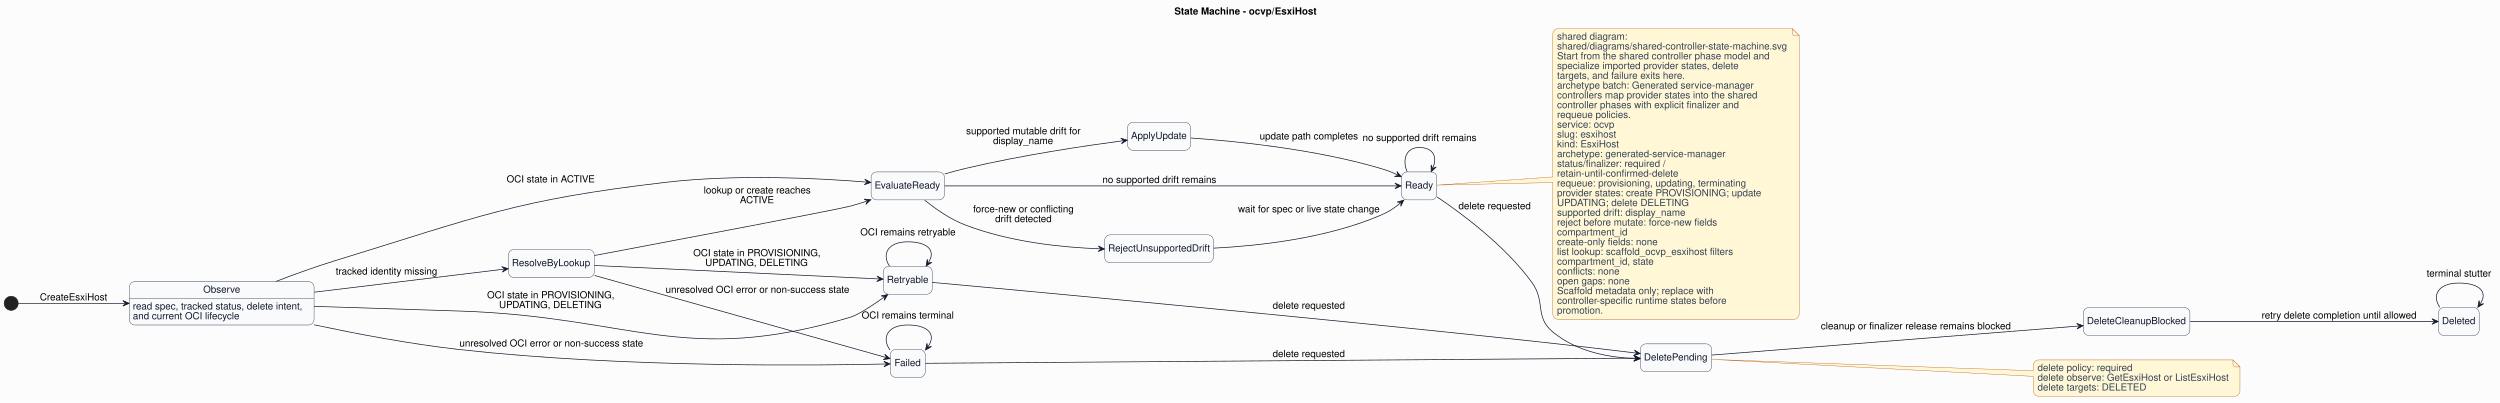
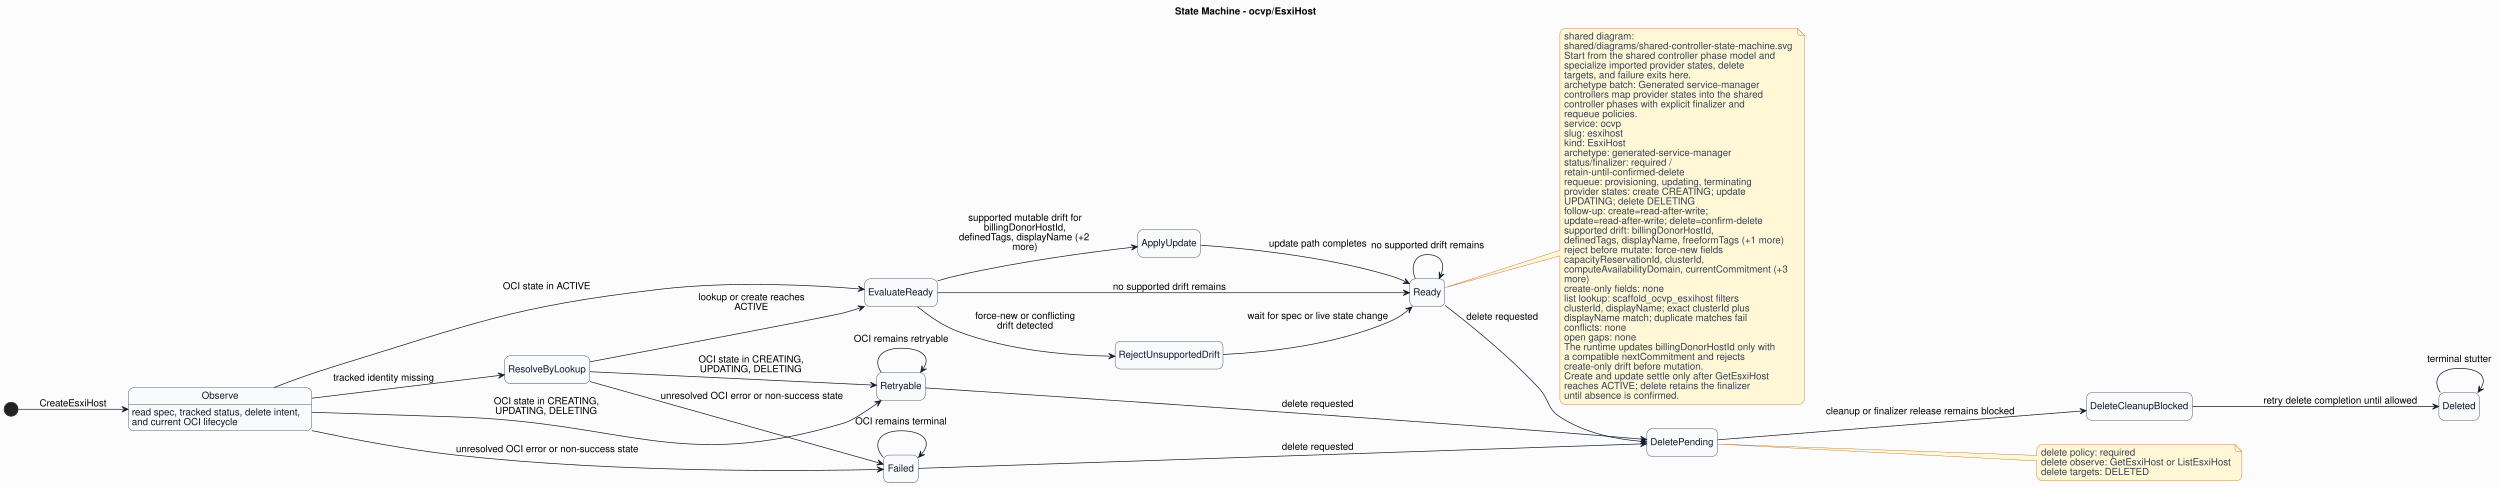
- <svg xmlns="http://www.w3.org/2000/svg" contentStyleType="text/css" data-diagram-type="STATE" height="576px" preserveAspectRatio="none" style="width:3577px;height:576px;background:#FCFCFD;" version="1.1" viewBox="0 0 3577 576" width="3577px" zoomAndPan="magnify">
+ <svg xmlns="http://www.w3.org/2000/svg" contentStyleType="text/css" data-diagram-type="STATE" height="702px" preserveAspectRatio="none" style="width:3604px;height:702px;background:#FCFCFD;" version="1.1" viewBox="0 0 3604 702" width="3604px" zoomAndPan="magnify">
  <defs />
  <g>
-     <rect fill="#FCFCFD" height="576" style="stroke:none;stroke-width:1;" width="3577" x="0" y="0" />
+     <rect fill="#FCFCFD" height="702" style="stroke:none;stroke-width:1;" width="3604" x="0" y="0" />
    <g class="title" data-source-line="10">
-       <text fill="#000000" font-family="Helvetica" font-size="14" font-weight="bold" lengthAdjust="spacing" textLength="203.055" x="1680.296" y="20.78">State Machine - ocvp/EsxiHost</text>
+       <text fill="#000000" font-family="Helvetica" font-size="14" font-weight="bold" lengthAdjust="spacing" textLength="203.055" x="1693.796" y="20.78">State Machine - ocvp/EsxiHost</text>
    </g>
    <g class="entity" data-qualified-name="observe" id="ent0002">
-       <rect fill="#F8FAFC" height="62" rx="8" ry="8" style="stroke:#0F172A;stroke-width:0.5;" width="264.364" x="185" y="403" />
-       <line style="stroke:#0F172A;stroke-width:0.5;" x1="185" x2="449.364" y1="427" y2="427" />
-       <text fill="#0F172A" font-family="Helvetica" font-size="14" lengthAdjust="spacing" textLength="52.91" x="290.727" y="418.78">Observe</text>
-       <text fill="#0F172A" font-family="Helvetica" font-size="14" lengthAdjust="spacing" textLength="244.364" x="190" y="442.78">read spec, tracked status, delete intent,</text>
-       <text fill="#0F172A" font-family="Helvetica" font-size="14" lengthAdjust="spacing" textLength="153.282" x="190" y="456.78">and current OCI lifecycle</text>
-     </g>
-     <rect fill="#F8FAFC" height="40" rx="8" ry="8" style="stroke:#0F172A;stroke-width:0.5;" width="104.951" x="1246.36" y="246" />
-     <text fill="#0F172A" font-family="Helvetica" font-size="14" lengthAdjust="spacing" textLength="94.951" x="1251.36" y="269.78">EvaluateReady</text>
-     <rect fill="#F8FAFC" height="40" rx="8" ry="8" style="stroke:#0F172A;stroke-width:0.5;" width="50.469" x="2005.32" y="246" />
-     <text fill="#0F172A" font-family="Helvetica" font-size="14" lengthAdjust="spacing" textLength="40.469" x="2010.32" y="269.78">Ready</text>
-     <rect fill="#F8FAFC" height="40" rx="8" ry="8" style="stroke:#0F172A;stroke-width:0.5;" width="69.917" x="1263.88" y="381" />
-     <text fill="#0F172A" font-family="Helvetica" font-size="14" lengthAdjust="spacing" textLength="59.917" x="1268.88" y="404.78">Retryable</text>
-     <rect fill="#F8FAFC" height="40" rx="8" ry="8" style="stroke:#0F172A;stroke-width:0.5;" width="50" x="1273.84" y="500" />
-     <text fill="#0F172A" font-family="Helvetica" font-size="14" lengthAdjust="spacing" textLength="38.131" x="1279.775" y="523.78">Failed</text>
-     <rect fill="#F8FAFC" height="40" rx="8" ry="8" style="stroke:#0F172A;stroke-width:0.5;" width="122.848" x="727.44" y="357" />
-     <text fill="#0F172A" font-family="Helvetica" font-size="14" lengthAdjust="spacing" textLength="112.848" x="732.44" y="380.78">ResolveByLookup</text>
-     <rect fill="#F8FAFC" height="40" rx="8" ry="8" style="stroke:#0F172A;stroke-width:0.5;" width="155.51" x="1580.56" y="336" />
-     <text fill="#0F172A" font-family="Helvetica" font-size="14" lengthAdjust="spacing" textLength="145.51" x="1585.56" y="359.78">RejectUnsupportedDrift</text>
-     <rect fill="#F8FAFC" height="40" rx="8" ry="8" style="stroke:#0F172A;stroke-width:0.5;" width="90.165" x="1613.23" y="175" />
-     <text fill="#0F172A" font-family="Helvetica" font-size="14" lengthAdjust="spacing" textLength="80.165" x="1618.23" y="198.78">ApplyUpdate</text>
-     <rect fill="#F8FAFC" height="40" rx="8" ry="8" style="stroke:#0F172A;stroke-width:0.5;" width="101.848" x="2347.1" y="492" />
-     <text fill="#0F172A" font-family="Helvetica" font-size="14" lengthAdjust="spacing" textLength="91.848" x="2352.1" y="515.78">DeletePending</text>
-     <rect fill="#F8FAFC" height="40" rx="8" ry="8" style="stroke:#0F172A;stroke-width:0.5;" width="58.255" x="3488.93" y="440" />
-     <text fill="#0F172A" font-family="Helvetica" font-size="14" lengthAdjust="spacing" textLength="48.255" x="3493.93" y="463.78">Deleted</text>
-     <rect fill="#F8FAFC" height="40" rx="8" ry="8" style="stroke:#0F172A;stroke-width:0.5;" width="152.427" x="2980.89" y="440" />
-     <text fill="#0F172A" font-family="Helvetica" font-size="14" lengthAdjust="spacing" textLength="142.427" x="2985.89" y="463.78">DeleteCleanupBlocked</text>
+       <rect fill="#F8FAFC" height="62" rx="8" ry="8" style="stroke:#0F172A;stroke-width:0.5;" width="264.364" x="185" y="559" />
+       <line style="stroke:#0F172A;stroke-width:0.5;" x1="185" x2="449.364" y1="583" y2="583" />
+       <text fill="#0F172A" font-family="Helvetica" font-size="14" lengthAdjust="spacing" textLength="52.91" x="290.727" y="574.78">Observe</text>
+       <text fill="#0F172A" font-family="Helvetica" font-size="14" lengthAdjust="spacing" textLength="244.364" x="190" y="598.78">read spec, tracked status, delete intent,</text>
+       <text fill="#0F172A" font-family="Helvetica" font-size="14" lengthAdjust="spacing" textLength="153.282" x="190" y="612.78">and current OCI lifecycle</text>
+     </g>
+     <rect fill="#F8FAFC" height="40" rx="8" ry="8" style="stroke:#0F172A;stroke-width:0.5;" width="104.951" x="1246.36" y="402" />
+     <text fill="#0F172A" font-family="Helvetica" font-size="14" lengthAdjust="spacing" textLength="94.951" x="1251.36" y="425.78">EvaluateReady</text>
+     <rect fill="#F8FAFC" height="40" rx="8" ry="8" style="stroke:#0F172A;stroke-width:0.5;" width="50.469" x="2032.32" y="402" />
+     <text fill="#0F172A" font-family="Helvetica" font-size="14" lengthAdjust="spacing" textLength="40.469" x="2037.32" y="425.78">Ready</text>
+     <rect fill="#F8FAFC" height="40" rx="8" ry="8" style="stroke:#0F172A;stroke-width:0.5;" width="69.917" x="1263.88" y="537" />
+     <text fill="#0F172A" font-family="Helvetica" font-size="14" lengthAdjust="spacing" textLength="59.917" x="1268.88" y="560.78">Retryable</text>
+     <rect fill="#F8FAFC" height="40" rx="8" ry="8" style="stroke:#0F172A;stroke-width:0.5;" width="50" x="1273.84" y="656" />
+     <text fill="#0F172A" font-family="Helvetica" font-size="14" lengthAdjust="spacing" textLength="38.131" x="1279.775" y="679.78">Failed</text>
+     <rect fill="#F8FAFC" height="40" rx="8" ry="8" style="stroke:#0F172A;stroke-width:0.5;" width="122.848" x="727.44" y="513" />
+     <text fill="#0F172A" font-family="Helvetica" font-size="14" lengthAdjust="spacing" textLength="112.848" x="732.44" y="536.78">ResolveByLookup</text>
+     <rect fill="#F8FAFC" height="40" rx="8" ry="8" style="stroke:#0F172A;stroke-width:0.5;" width="155.51" x="1607.56" y="492" />
+     <text fill="#0F172A" font-family="Helvetica" font-size="14" lengthAdjust="spacing" textLength="145.51" x="1612.56" y="515.78">RejectUnsupportedDrift</text>
+     <rect fill="#F8FAFC" height="40" rx="8" ry="8" style="stroke:#0F172A;stroke-width:0.5;" width="90.165" x="1640.23" y="331" />
+     <text fill="#0F172A" font-family="Helvetica" font-size="14" lengthAdjust="spacing" textLength="80.165" x="1645.23" y="354.78">ApplyUpdate</text>
+     <rect fill="#F8FAFC" height="40" rx="8" ry="8" style="stroke:#0F172A;stroke-width:0.5;" width="101.848" x="2374.1" y="618" />
+     <text fill="#0F172A" font-family="Helvetica" font-size="14" lengthAdjust="spacing" textLength="91.848" x="2379.1" y="641.78">DeletePending</text>
+     <rect fill="#F8FAFC" height="40" rx="8" ry="8" style="stroke:#0F172A;stroke-width:0.5;" width="58.255" x="3515.93" y="566" />
+     <text fill="#0F172A" font-family="Helvetica" font-size="14" lengthAdjust="spacing" textLength="48.255" x="3520.93" y="589.78">Deleted</text>
+     <rect fill="#F8FAFC" height="40" rx="8" ry="8" style="stroke:#0F172A;stroke-width:0.5;" width="152.427" x="3007.89" y="566" />
+     <text fill="#0F172A" font-family="Helvetica" font-size="14" lengthAdjust="spacing" textLength="142.427" x="3012.89" y="589.78">DeleteCleanupBlocked</text>
    <g class="start_entity" data-qualified-name=".start." data-source-line="32" id="ent0002">
-       <ellipse cx="16" cy="434" fill="#222222" rx="10" ry="10" style="stroke:#222222;stroke-width:1;" />
+       <ellipse cx="16" cy="590" fill="#222222" rx="10" ry="10" style="stroke:#222222;stroke-width:1;" />
    </g>
    <g class="entity" data-qualified-name="GMN2" data-source-line="55" id="ent0003">
-       <path d="M2221.78,49 L2221.78,253.16 L2056.1,264.86 L2221.78,261.16 L2221.78,449 A8,8 0 0 0 2229.78,457 L2566.261,457 A8,8 0 0 0 2574.261,449 L2574.261,51 L2564.261,41 L2229.78,41 A8,8 0 0 0 2221.78,49" fill="#FFF7D6" style="stroke:#B45309;stroke-width:0.5;" />
-       <path d="M2564.261,41 L2564.261,47 A4,4 0 0 0 2568.261,51 L2574.261,51 L2564.261,41" fill="#FFF7D6" style="stroke:#B45309;stroke-width:0.5;" />
-       <text fill="#334155" font-family="Helvetica" font-size="14" lengthAdjust="spacing" textLength="101.165" x="2227.78" y="56.78">shared diagram:</text>
-       <text fill="#334155" font-family="Helvetica" font-size="14" lengthAdjust="spacing" textLength="331.481" x="2227.78" y="70.78">shared/diagrams/shared-controller-state-machine.svg</text>
-       <text fill="#334155" font-family="Helvetica" font-size="14" lengthAdjust="spacing" textLength="304.274" x="2227.78" y="84.78">Start from the shared controller phase model and</text>
-       <text fill="#334155" font-family="Helvetica" font-size="14" lengthAdjust="spacing" textLength="261.468" x="2227.78" y="98.78">specialize imported provider states, delete</text>
-       <text fill="#334155" font-family="Helvetica" font-size="14" lengthAdjust="spacing" textLength="184.434" x="2227.78" y="112.78">targets, and failure exits here.</text>
-       <text fill="#334155" font-family="Helvetica" font-size="14" lengthAdjust="spacing" textLength="281.709" x="2227.78" y="126.78">archetype batch: Generated service-manager</text>
-       <text fill="#334155" font-family="Helvetica" font-size="14" lengthAdjust="spacing" textLength="287.923" x="2227.78" y="140.78">controllers map provider states into the shared</text>
-       <text fill="#334155" font-family="Helvetica" font-size="14" lengthAdjust="spacing" textLength="261.461" x="2227.78" y="154.78">controller phases with explicit finalizer and</text>
-       <text fill="#334155" font-family="Helvetica" font-size="14" lengthAdjust="spacing" textLength="105.848" x="2227.78" y="168.78">requeue policies.</text>
-       <text fill="#334155" font-family="Helvetica" font-size="14" lengthAdjust="spacing" textLength="81.696" x="2227.78" y="182.78">service: ocvp</text>
-       <text fill="#334155" font-family="Helvetica" font-size="14" lengthAdjust="spacing" textLength="84.82" x="2227.78" y="196.78">slug: esxihost</text>
-       <text fill="#334155" font-family="Helvetica" font-size="14" lengthAdjust="spacing" textLength="88.696" x="2227.78" y="210.78">kind: EsxiHost</text>
-       <text fill="#334155" font-family="Helvetica" font-size="14" lengthAdjust="spacing" textLength="241.24" x="2227.78" y="224.78">archetype: generated-service-manager</text>
-       <text fill="#334155" font-family="Helvetica" font-size="14" lengthAdjust="spacing" textLength="156.406" x="2227.78" y="238.78">status/finalizer: required /</text>
-       <text fill="#334155" font-family="Helvetica" font-size="14" lengthAdjust="spacing" textLength="174.303" x="2227.78" y="252.78">retain-until-confirmed-delete</text>
-       <text fill="#334155" font-family="Helvetica" font-size="14" lengthAdjust="spacing" textLength="272.398" x="2227.78" y="266.78">requeue: provisioning, updating, terminating</text>
-       <text fill="#334155" font-family="Helvetica" font-size="14" lengthAdjust="spacing" textLength="295.682" x="2227.78" y="280.78">provider states: create PROVISIONING; update</text>
-       <text fill="#334155" font-family="Helvetica" font-size="14" lengthAdjust="spacing" textLength="192.165" x="2227.78" y="294.78">UPDATING; delete DELETING</text>
-       <text fill="#334155" font-family="Helvetica" font-size="14" lengthAdjust="spacing" textLength="183.661" x="2227.78" y="308.78">supported drift: display_name</text>
-       <text fill="#334155" font-family="Helvetica" font-size="14" lengthAdjust="spacing" textLength="230.33" x="2227.78" y="322.78">reject before mutate: force-new fields</text>
-       <text fill="#334155" font-family="Helvetica" font-size="14" lengthAdjust="spacing" textLength="100.379" x="2227.78" y="336.78">compartment_id</text>
-       <text fill="#334155" font-family="Helvetica" font-size="14" lengthAdjust="spacing" textLength="144.751" x="2227.78" y="350.78">create-only fields: none</text>
-       <text fill="#334155" font-family="Helvetica" font-size="14" lengthAdjust="spacing" textLength="252.123" x="2227.78" y="364.78">list lookup: scaffold_ocvp_esxihost filters</text>
-       <text fill="#334155" font-family="Helvetica" font-size="14" lengthAdjust="spacing" textLength="138.51" x="2227.78" y="378.78">compartment_id, state</text>
-       <text fill="#334155" font-family="Helvetica" font-size="14" lengthAdjust="spacing" textLength="89.496" x="2227.78" y="392.78">conflicts: none</text>
-       <text fill="#334155" font-family="Helvetica" font-size="14" lengthAdjust="spacing" textLength="104.316" x="2227.78" y="406.78">open gaps: none</text>
-       <text fill="#334155" font-family="Helvetica" font-size="14" lengthAdjust="spacing" textLength="224.902" x="2227.78" y="420.78">Scaffold metadata only; replace with</text>
-       <text fill="#334155" font-family="Helvetica" font-size="14" lengthAdjust="spacing" textLength="244.323" x="2227.78" y="434.78">controller-specific runtime states before</text>
-       <text fill="#334155" font-family="Helvetica" font-size="14" lengthAdjust="spacing" textLength="66.144" x="2227.78" y="448.78">promotion.</text>
-     </g>
-     <g class="entity" data-qualified-name="GMN5" data-source-line="86" id="ent0006">
-       <path d="M2909.27,523 L2909.27,530.51 L2449.22,514.22 L2909.27,538.51 L2909.27,559 A8,8 0 0 0 2917.27,567 L3196.938,567 A8,8 0 0 0 3204.938,559 L3204.938,525 L3194.938,515 L2917.27,515 A8,8 0 0 0 2909.27,523" fill="#FFF7D6" style="stroke:#B45309;stroke-width:0.5;" />
-       <path d="M3194.938,515 L3194.938,521 A4,4 0 0 0 3198.938,525 L3204.938,525 L3194.938,515" fill="#FFF7D6" style="stroke:#B45309;stroke-width:0.5;" />
-       <text fill="#334155" font-family="Helvetica" font-size="14" lengthAdjust="spacing" textLength="136.972" x="2915.27" y="530.78">delete policy: required</text>
-       <text fill="#334155" font-family="Helvetica" font-size="14" lengthAdjust="spacing" textLength="274.668" x="2915.27" y="544.78">delete observe: GetEsxiHost or ListEsxiHost</text>
-       <text fill="#334155" font-family="Helvetica" font-size="14" lengthAdjust="spacing" textLength="157.185" x="2915.27" y="558.78">delete targets: DELETED</text>
+       <path d="M2248.78,49 L2248.78,360.8 L2083.1,414.61 L2248.78,368.8 L2248.78,575 A8,8 0 0 0 2256.78,583 L2593.261,583 A8,8 0 0 0 2601.261,575 L2601.261,51 L2591.261,41 L2256.78,41 A8,8 0 0 0 2248.78,49" fill="#FFF7D6" style="stroke:#B45309;stroke-width:0.5;" />
+       <path d="M2591.261,41 L2591.261,47 A4,4 0 0 0 2595.261,51 L2601.261,51 L2591.261,41" fill="#FFF7D6" style="stroke:#B45309;stroke-width:0.5;" />
+       <text fill="#334155" font-family="Helvetica" font-size="14" lengthAdjust="spacing" textLength="101.165" x="2254.78" y="56.78">shared diagram:</text>
+       <text fill="#334155" font-family="Helvetica" font-size="14" lengthAdjust="spacing" textLength="331.481" x="2254.78" y="70.78">shared/diagrams/shared-controller-state-machine.svg</text>
+       <text fill="#334155" font-family="Helvetica" font-size="14" lengthAdjust="spacing" textLength="304.274" x="2254.78" y="84.78">Start from the shared controller phase model and</text>
+       <text fill="#334155" font-family="Helvetica" font-size="14" lengthAdjust="spacing" textLength="261.468" x="2254.78" y="98.78">specialize imported provider states, delete</text>
+       <text fill="#334155" font-family="Helvetica" font-size="14" lengthAdjust="spacing" textLength="184.434" x="2254.78" y="112.78">targets, and failure exits here.</text>
+       <text fill="#334155" font-family="Helvetica" font-size="14" lengthAdjust="spacing" textLength="281.709" x="2254.78" y="126.78">archetype batch: Generated service-manager</text>
+       <text fill="#334155" font-family="Helvetica" font-size="14" lengthAdjust="spacing" textLength="287.923" x="2254.78" y="140.78">controllers map provider states into the shared</text>
+       <text fill="#334155" font-family="Helvetica" font-size="14" lengthAdjust="spacing" textLength="261.461" x="2254.78" y="154.78">controller phases with explicit finalizer and</text>
+       <text fill="#334155" font-family="Helvetica" font-size="14" lengthAdjust="spacing" textLength="105.848" x="2254.78" y="168.78">requeue policies.</text>
+       <text fill="#334155" font-family="Helvetica" font-size="14" lengthAdjust="spacing" textLength="81.696" x="2254.78" y="182.78">service: ocvp</text>
+       <text fill="#334155" font-family="Helvetica" font-size="14" lengthAdjust="spacing" textLength="84.82" x="2254.78" y="196.78">slug: esxihost</text>
+       <text fill="#334155" font-family="Helvetica" font-size="14" lengthAdjust="spacing" textLength="88.696" x="2254.78" y="210.78">kind: EsxiHost</text>
+       <text fill="#334155" font-family="Helvetica" font-size="14" lengthAdjust="spacing" textLength="241.24" x="2254.78" y="224.78">archetype: generated-service-manager</text>
+       <text fill="#334155" font-family="Helvetica" font-size="14" lengthAdjust="spacing" textLength="156.406" x="2254.78" y="238.78">status/finalizer: required /</text>
+       <text fill="#334155" font-family="Helvetica" font-size="14" lengthAdjust="spacing" textLength="174.303" x="2254.78" y="252.78">retain-until-confirmed-delete</text>
+       <text fill="#334155" font-family="Helvetica" font-size="14" lengthAdjust="spacing" textLength="272.398" x="2254.78" y="266.78">requeue: provisioning, updating, terminating</text>
+       <text fill="#334155" font-family="Helvetica" font-size="14" lengthAdjust="spacing" textLength="265.337" x="2254.78" y="280.78">provider states: create CREATING; update</text>
+       <text fill="#334155" font-family="Helvetica" font-size="14" lengthAdjust="spacing" textLength="192.165" x="2254.78" y="294.78">UPDATING; delete DELETING</text>
+       <text fill="#334155" font-family="Helvetica" font-size="14" lengthAdjust="spacing" textLength="209.699" x="2254.78" y="308.78">follow-up: create=read-after-write;</text>
+       <text fill="#334155" font-family="Helvetica" font-size="14" lengthAdjust="spacing" textLength="288.716" x="2254.78" y="322.78">update=read-after-write; delete=confirm-delete</text>
+       <text fill="#334155" font-family="Helvetica" font-size="14" lengthAdjust="spacing" textLength="215.558" x="2254.78" y="336.78">supported drift: billingDonorHostId,</text>
+       <text fill="#334155" font-family="Helvetica" font-size="14" lengthAdjust="spacing" textLength="321.747" x="2254.78" y="350.78">definedTags, displayName, freeformTags (+1 more)</text>
+       <text fill="#334155" font-family="Helvetica" font-size="14" lengthAdjust="spacing" textLength="230.33" x="2254.78" y="364.78">reject before mutate: force-new fields</text>
+       <text fill="#334155" font-family="Helvetica" font-size="14" lengthAdjust="spacing" textLength="202.316" x="2254.78" y="378.78">capacityReservationId, clusterId,</text>
+       <text fill="#334155" font-family="Helvetica" font-size="14" lengthAdjust="spacing" textLength="323.285" x="2254.78" y="392.78">computeAvailabilityDomain, currentCommitment (+3</text>
+       <text fill="#334155" font-family="Helvetica" font-size="14" lengthAdjust="spacing" textLength="36.559" x="2254.78" y="406.78">more)</text>
+       <text fill="#334155" font-family="Helvetica" font-size="14" lengthAdjust="spacing" textLength="144.751" x="2254.78" y="420.78">create-only fields: none</text>
+       <text fill="#334155" font-family="Helvetica" font-size="14" lengthAdjust="spacing" textLength="252.123" x="2254.78" y="434.78">list lookup: scaffold_ocvp_esxihost filters</text>
+       <text fill="#334155" font-family="Helvetica" font-size="14" lengthAdjust="spacing" textLength="269.227" x="2254.78" y="448.78">clusterId, displayName; exact clusterId plus</text>
+       <text fill="#334155" font-family="Helvetica" font-size="14" lengthAdjust="spacing" textLength="265.344" x="2254.78" y="462.78">displayName match; duplicate matches fail</text>
+       <text fill="#334155" font-family="Helvetica" font-size="14" lengthAdjust="spacing" textLength="89.496" x="2254.78" y="476.78">conflicts: none</text>
+       <text fill="#334155" font-family="Helvetica" font-size="14" lengthAdjust="spacing" textLength="104.316" x="2254.78" y="490.78">open gaps: none</text>
+       <text fill="#334155" font-family="Helvetica" font-size="14" lengthAdjust="spacing" textLength="305.047" x="2254.78" y="504.78">The runtime updates billingDonorHostId only with</text>
+       <text fill="#334155" font-family="Helvetica" font-size="14" lengthAdjust="spacing" textLength="261.447" x="2254.78" y="518.78">a compatible nextCommitment and rejects</text>
+       <text fill="#334155" font-family="Helvetica" font-size="14" lengthAdjust="spacing" textLength="201.544" x="2254.78" y="532.78">create-only drift before mutation.</text>
+       <text fill="#334155" font-family="Helvetica" font-size="14" lengthAdjust="spacing" textLength="296.495" x="2254.78" y="546.78">Create and update settle only after GetEsxiHost</text>
+       <text fill="#334155" font-family="Helvetica" font-size="14" lengthAdjust="spacing" textLength="271.578" x="2254.78" y="560.78">reaches ACTIVE; delete retains the finalizer</text>
+       <text fill="#334155" font-family="Helvetica" font-size="14" lengthAdjust="spacing" textLength="165.751" x="2254.78" y="574.78">until absence is confirmed.</text>
+     </g>
+     <g class="entity" data-qualified-name="GMN5" data-source-line="95" id="ent0006">
+       <path d="M2936.27,649 L2936.27,656.51 L2476.22,640.22 L2936.27,664.51 L2936.27,685 A8,8 0 0 0 2944.27,693 L3223.938,693 A8,8 0 0 0 3231.938,685 L3231.938,651 L3221.938,641 L2944.27,641 A8,8 0 0 0 2936.27,649" fill="#FFF7D6" style="stroke:#B45309;stroke-width:0.5;" />
+       <path d="M3221.938,641 L3221.938,647 A4,4 0 0 0 3225.938,651 L3231.938,651 L3221.938,641" fill="#FFF7D6" style="stroke:#B45309;stroke-width:0.5;" />
+       <text fill="#334155" font-family="Helvetica" font-size="14" lengthAdjust="spacing" textLength="136.972" x="2942.27" y="656.78">delete policy: required</text>
+       <text fill="#334155" font-family="Helvetica" font-size="14" lengthAdjust="spacing" textLength="274.668" x="2942.27" y="670.78">delete observe: GetEsxiHost or ListEsxiHost</text>
+       <text fill="#334155" font-family="Helvetica" font-size="14" lengthAdjust="spacing" textLength="157.185" x="2942.27" y="684.78">delete targets: DELETED</text>
    </g>
    <g class="link" data-entity-1="ent0002" data-entity-2="ent0002" data-link-type="dependency" data-source-line="32" id="lnk3">
-       <path d="M26.28,434 C50.84,434 114.08,434 178.73,434" fill="none" id="*start*-to-observe" style="stroke:#0F172A;stroke-width:1;" />
-       <polygon fill="#0F172A" points="184.73,434,175.73,430,179.73,434,175.73,438,184.73,434" style="stroke:#0F172A;stroke-width:1;" />
-       <text fill="#000000" font-family="Helvetica" font-size="14" lengthAdjust="spacing" textLength="97.255" x="57" y="429.78">CreateEsxiHost</text>
+       <path d="M26.28,590 C50.84,590 114.08,590 178.73,590" fill="none" id="*start*-to-observe" style="stroke:#0F172A;stroke-width:1;" />
+       <polygon fill="#0F172A" points="184.73,590,175.73,586,179.73,590,175.73,594,184.73,590" style="stroke:#0F172A;stroke-width:1;" />
+       <text fill="#000000" font-family="Helvetica" font-size="14" lengthAdjust="spacing" textLength="97.255" x="57" y="585.78">CreateEsxiHost</text>
    </g>
    <g class="link" data-entity-1="ent0002" data-entity-2="ent0007" data-link-type="dependency" data-source-line="33" id="lnk4">
-       <path d="M449.64,418.05 C540.55,407.01 651.334,393.573 721.184,385.093" fill="none" id="observe-to-resolve_by_lookup" style="stroke:#0F172A;stroke-width:1;" />
-       <polygon fill="#0F172A" points="727.14,384.37,717.723,381.484,722.176,384.973,718.688,389.425,727.14,384.37" style="stroke:#0F172A;stroke-width:1;" />
-       <text fill="#000000" font-family="Helvetica" font-size="14" lengthAdjust="spacing" textLength="145.503" x="480.36" y="392.84">tracked identity missing</text>
+       <path d="M449.64,574.05 C540.55,563.01 651.334,549.573 721.184,541.093" fill="none" id="observe-to-resolve_by_lookup" style="stroke:#0F172A;stroke-width:1;" />
+       <polygon fill="#0F172A" points="727.14,540.37,717.723,537.484,722.176,540.973,718.688,545.426,727.14,540.37" style="stroke:#0F172A;stroke-width:1;" />
+       <text fill="#000000" font-family="Helvetica" font-size="14" lengthAdjust="spacing" textLength="145.503" x="480.36" y="548.84">tracked identity missing</text>
    </g>
    <g class="link" data-entity-1="ent0007" data-entity-2="ent0003" data-link-type="dependency" data-source-line="34" id="lnk5">
-       <path d="M850.57,365.58 C964.1,344.19 1198.77,299.79 1216.36,295 C1226.07,292.36 1230.604,291.054 1240.384,287.704" fill="none" id="resolve_by_lookup-to-evaluate_ready" style="stroke:#0F172A;stroke-width:1;" />
-       <polygon fill="#0F172A" points="1246.06,285.76,1236.249,284.892,1241.33,287.38,1238.842,292.461,1246.06,285.76" style="stroke:#0F172A;stroke-width:1;" />
-       <text fill="#000000" font-family="Helvetica" font-size="14" lengthAdjust="spacing" textLength="154.089" x="1006.86" y="276.78">lookup or create reaches</text>
-       <text fill="#000000" font-family="Helvetica" font-size="14" lengthAdjust="spacing" textLength="50.565" x="1058.622" y="290.78">ACTIVE</text>
+       <path d="M850.57,521.58 C964.1,500.19 1198.77,455.79 1216.36,451 C1226.07,448.36 1230.604,447.054 1240.384,443.704" fill="none" id="resolve_by_lookup-to-evaluate_ready" style="stroke:#0F172A;stroke-width:1;" />
+       <polygon fill="#0F172A" points="1246.06,441.76,1236.249,440.892,1241.33,443.38,1238.842,448.461,1246.06,441.76" style="stroke:#0F172A;stroke-width:1;" />
+       <text fill="#000000" font-family="Helvetica" font-size="14" lengthAdjust="spacing" textLength="154.089" x="1006.86" y="432.78">lookup or create reaches</text>
+       <text fill="#000000" font-family="Helvetica" font-size="14" lengthAdjust="spacing" textLength="50.565" x="1058.622" y="446.78">ACTIVE</text>
    </g>
    <g class="link" data-entity-1="ent0007" data-entity-2="ent0005" data-link-type="dependency" data-source-line="35" id="lnk6">
-       <path d="M850.63,379.87 C958.21,384.95 1172.807,395.097 1257.597,399.097" fill="none" id="resolve_by_lookup-to-retryable" style="stroke:#0F172A;stroke-width:1;" />
-       <polygon fill="#0F172A" points="1263.59,399.38,1254.789,394.96,1258.596,399.144,1254.411,402.951,1263.59,399.38" style="stroke:#0F172A;stroke-width:1;" />
-       <text fill="#000000" font-family="Helvetica" font-size="14" lengthAdjust="spacing" textLength="184.379" x="991.86" y="366.54">OCI state in PROVISIONING,</text>
-       <text fill="#000000" font-family="Helvetica" font-size="14" lengthAdjust="spacing" textLength="150.131" x="1008.984" y="380.54">UPDATING, DELETING</text>
+       <path d="M850.63,535.87 C958.21,540.95 1172.807,551.097 1257.597,555.097" fill="none" id="resolve_by_lookup-to-retryable" style="stroke:#0F172A;stroke-width:1;" />
+       <polygon fill="#0F172A" points="1263.59,555.38,1254.789,550.96,1258.596,555.144,1254.411,558.951,1263.59,555.38" style="stroke:#0F172A;stroke-width:1;" />
+       <text fill="#000000" font-family="Helvetica" font-size="14" lengthAdjust="spacing" textLength="154.034" x="1006.86" y="522.54">OCI state in CREATING,</text>
+       <text fill="#000000" font-family="Helvetica" font-size="14" lengthAdjust="spacing" textLength="150.131" x="1008.812" y="536.54">UPDATING, DELETING</text>
    </g>
    <g class="link" data-entity-1="ent0007" data-entity-2="ent0006" data-link-type="dependency" data-source-line="36" id="lnk7">
-       <path d="M850.63,394.11 C962.69,425.65 1191.585,490.083 1267.675,511.513" fill="none" id="resolve_by_lookup-to-failed" style="stroke:#0F172A;stroke-width:1;" />
-       <polygon fill="#0F172A" points="1273.45,513.14,1265.871,506.85,1268.637,511.784,1263.703,514.55,1273.45,513.14" style="stroke:#0F172A;stroke-width:1;" />
-       <text fill="#000000" font-family="Helvetica" font-size="14" lengthAdjust="spacing" textLength="263.778" x="952.36" y="419.03">unresolved OCI error or non-success state</text>
+       <path d="M850.63,550.11 C962.69,581.65 1191.585,646.083 1267.675,667.513" fill="none" id="resolve_by_lookup-to-failed" style="stroke:#0F172A;stroke-width:1;" />
+       <polygon fill="#0F172A" points="1273.45,669.14,1265.871,662.85,1268.637,667.784,1263.703,670.55,1273.45,669.14" style="stroke:#0F172A;stroke-width:1;" />
+       <text fill="#000000" font-family="Helvetica" font-size="14" lengthAdjust="spacing" textLength="263.778" x="952.36" y="575.03">unresolved OCI error or non-success state</text>
    </g>
    <g class="link" data-entity-1="ent0002" data-entity-2="ent0003" data-link-type="dependency" data-source-line="37" id="lnk8">
-       <path d="M394.96,402.64 C421.45,392.43 451.47,381.55 479.36,373 C685.5,309.82 737.22,286.06 951.36,261 C1055.33,248.83 1172.05,255.034 1239.99,260.554" fill="none" id="observe-to-evaluate_ready" style="stroke:#0F172A;stroke-width:1;" />
-       <polygon fill="#0F172A" points="1245.97,261.04,1237.323,256.324,1240.986,260.635,1236.676,264.298,1245.97,261.04" style="stroke:#0F172A;stroke-width:1;" />
-       <text fill="#000000" font-family="Helvetica" font-size="14" lengthAdjust="spacing" textLength="128.372" x="724.86" y="260.95">OCI state in ACTIVE</text>
+       <path d="M394.96,558.64 C421.45,548.43 451.47,537.55 479.36,529 C685.5,465.82 737.22,442.06 951.36,417 C1055.33,404.83 1172.05,411.034 1239.99,416.554" fill="none" id="observe-to-evaluate_ready" style="stroke:#0F172A;stroke-width:1;" />
+       <polygon fill="#0F172A" points="1245.97,417.04,1237.323,412.324,1240.986,416.635,1236.676,420.298,1245.97,417.04" style="stroke:#0F172A;stroke-width:1;" />
+       <text fill="#000000" font-family="Helvetica" font-size="14" lengthAdjust="spacing" textLength="128.372" x="724.86" y="416.95">OCI state in ACTIVE</text>
    </g>
    <g class="link" data-entity-1="ent0002" data-entity-2="ent0005" data-link-type="dependency" data-source-line="38" id="lnk9">
-       <path d="M449.47,438.33 C512.11,440.38 588.11,442.85 656.36,445 C905.16,452.84 977.72,524.79 1216.36,454 C1227.77,450.62 1246.445,438.364 1265.305,424.914" fill="none" id="observe-to-retryable" style="stroke:#0F172A;stroke-width:1;" />
-       <polygon fill="#0F172A" points="1270.19,421.43,1260.54,423.399,1266.119,424.333,1265.185,429.912,1270.19,421.43" style="stroke:#0F172A;stroke-width:1;" />
-       <text fill="#000000" font-family="Helvetica" font-size="14" lengthAdjust="spacing" textLength="184.379" x="696.86" y="426.78">OCI state in PROVISIONING,</text>
-       <text fill="#000000" font-family="Helvetica" font-size="14" lengthAdjust="spacing" textLength="150.131" x="713.984" y="440.78">UPDATING, DELETING</text>
+       <path d="M449.47,594.33 C512.11,596.38 588.11,598.85 656.36,601 C905.16,608.84 977.72,680.79 1216.36,610 C1227.77,606.62 1246.445,594.364 1265.305,580.914" fill="none" id="observe-to-retryable" style="stroke:#0F172A;stroke-width:1;" />
+       <polygon fill="#0F172A" points="1270.19,577.43,1260.54,579.399,1266.119,580.333,1265.185,585.912,1270.19,577.43" style="stroke:#0F172A;stroke-width:1;" />
+       <text fill="#000000" font-family="Helvetica" font-size="14" lengthAdjust="spacing" textLength="154.034" x="711.86" y="582.78">OCI state in CREATING,</text>
+       <text fill="#000000" font-family="Helvetica" font-size="14" lengthAdjust="spacing" textLength="150.131" x="713.812" y="596.78">UPDATING, DELETING</text>
    </g>
    <g class="link" data-entity-1="ent0002" data-entity-2="ent0006" data-link-type="dependency" data-source-line="39" id="lnk10">
-       <path d="M449.52,464.76 C511.83,478.03 587.56,492.26 656.36,500 C895.8,526.92 1182.452,522.769 1267.562,520.789" fill="none" id="observe-to-failed" style="stroke:#0F172A;stroke-width:1;" />
-       <polygon fill="#0F172A" points="1273.56,520.65,1264.469,516.86,1268.561,520.766,1264.656,524.858,1273.56,520.65" style="stroke:#0F172A;stroke-width:1;" />
-       <text fill="#000000" font-family="Helvetica" font-size="14" lengthAdjust="spacing" textLength="263.778" x="657.36" y="495.78">unresolved OCI error or non-success state</text>
+       <path d="M449.52,620.76 C511.83,634.03 587.56,648.26 656.36,656 C895.8,682.92 1182.452,678.769 1267.562,676.789" fill="none" id="observe-to-failed" style="stroke:#0F172A;stroke-width:1;" />
+       <polygon fill="#0F172A" points="1273.56,676.65,1264.469,672.86,1268.561,676.766,1264.656,680.858,1273.56,676.65" style="stroke:#0F172A;stroke-width:1;" />
+       <text fill="#000000" font-family="Helvetica" font-size="14" lengthAdjust="spacing" textLength="263.778" x="657.36" y="651.78">unresolved OCI error or non-success state</text>
    </g>
    <g class="link" data-entity-1="ent0003" data-entity-2="ent0008" data-link-type="dependency" data-source-line="40" id="lnk11">
-       <path d="M1323.06,286.48 C1338.49,298.89 1359.81,313.85 1381.32,322 C1445.53,346.35 1517.604,353.906 1574.304,356.026" fill="none" id="evaluate_ready-to-reject_unsupported_drift" style="stroke:#0F172A;stroke-width:1;" />
-       <polygon fill="#0F172A" points="1580.3,356.25,1571.456,351.916,1575.303,356.063,1571.157,359.911,1580.3,356.25" style="stroke:#0F172A;stroke-width:1;" />
-       <text fill="#000000" font-family="Helvetica" font-size="14" lengthAdjust="spacing" textLength="143.951" x="1392.32" y="303.78">force-new or conflicting</text>
-       <text fill="#000000" font-family="Helvetica" font-size="14" lengthAdjust="spacing" textLength="80.938" x="1423.827" y="317.78">drift detected</text>
+       <path d="M1322.69,442.28 C1338.13,454.77 1359.6,469.9 1381.32,478 C1454.72,505.37 1538.521,512.354 1601.231,513.464" fill="none" id="evaluate_ready-to-reject_unsupported_drift" style="stroke:#0F172A;stroke-width:1;" />
+       <polygon fill="#0F172A" points="1607.23,513.57,1598.302,509.411,1602.231,513.481,1598.161,517.41,1607.23,513.57" style="stroke:#0F172A;stroke-width:1;" />
+       <text fill="#000000" font-family="Helvetica" font-size="14" lengthAdjust="spacing" textLength="143.951" x="1405.82" y="459.78">force-new or conflicting</text>
+       <text fill="#000000" font-family="Helvetica" font-size="14" lengthAdjust="spacing" textLength="80.938" x="1437.327" y="473.78">drift detected</text>
    </g>
    <g class="link" data-entity-1="ent0008" data-entity-2="ent0004" data-link-type="dependency" data-source-line="41" id="lnk12">
-       <path d="M1736.32,355.06 C1802.2,351.77 1898.3,341 1975.32,308 C1987.36,302.84 1994.48,298.236 2003.92,290.246" fill="none" id="reject_unsupported_drift-to-ready" style="stroke:#0F172A;stroke-width:1;" />
-       <polygon fill="#0F172A" points="2008.5,286.37,1999.046,289.131,2004.684,289.6,2004.215,295.238,2008.5,286.37" style="stroke:#0F172A;stroke-width:1;" />
-       <text fill="#000000" font-family="Helvetica" font-size="14" lengthAdjust="spacing" textLength="203.882" x="1771.32" y="303.78">wait for spec or live state change</text>
+       <path d="M1763.32,511.06 C1829.2,507.77 1925.3,497 2002.32,464 C2014.36,458.84 2021.48,454.236 2030.92,446.246" fill="none" id="reject_unsupported_drift-to-ready" style="stroke:#0F172A;stroke-width:1;" />
+       <polygon fill="#0F172A" points="2035.5,442.37,2026.046,445.131,2031.684,445.6,2031.215,451.238,2035.5,442.37" style="stroke:#0F172A;stroke-width:1;" />
+       <text fill="#000000" font-family="Helvetica" font-size="14" lengthAdjust="spacing" textLength="203.882" x="1798.32" y="459.78">wait for spec or live state change</text>
    </g>
    <g class="link" data-entity-1="ent0003" data-entity-2="ent0009" data-link-type="dependency" data-source-line="42" id="lnk13">
-       <path d="M1351.72,248.96 C1361.49,246.07 1371.67,243.27 1381.32,241 C1462.17,221.95 1552.202,208.61 1607.032,201.33" fill="none" id="evaluate_ready-to-apply_update" style="stroke:#0F172A;stroke-width:1;" />
-       <polygon fill="#0F172A" points="1612.98,200.54,1603.532,197.759,1608.024,201.198,1604.585,205.69,1612.98,200.54" style="stroke:#0F172A;stroke-width:1;" />
-       <text fill="#000000" font-family="Helvetica" font-size="14" lengthAdjust="spacing" textLength="163.42" x="1382.32" y="192.09">supported mutable drift for</text>
-       <text fill="#000000" font-family="Helvetica" font-size="14" lengthAdjust="spacing" textLength="86.386" x="1420.837" y="206.09">display_name</text>
+       <path d="M1351.69,404.84 C1361.46,401.97 1371.65,399.2 1381.32,397 C1472.1,376.3 1574.398,363.074 1633.808,356.354" fill="none" id="evaluate_ready-to-apply_update" style="stroke:#0F172A;stroke-width:1;" />
+       <polygon fill="#0F172A" points="1639.77,355.68,1630.377,352.717,1634.802,356.242,1631.277,360.666,1639.77,355.68" style="stroke:#0F172A;stroke-width:1;" />
+       <text fill="#000000" font-family="Helvetica" font-size="14" lengthAdjust="spacing" textLength="163.42" x="1395.746" y="318.35">supported mutable drift for</text>
+       <text fill="#000000" font-family="Helvetica" font-size="14" lengthAdjust="spacing" textLength="118.282" x="1418.315" y="332.35">billingDonorHostId,</text>
+       <text fill="#000000" font-family="Helvetica" font-size="14" lengthAdjust="spacing" textLength="190.272" x="1382.32" y="346.35">definedTags, displayName (+2</text>
+       <text fill="#000000" font-family="Helvetica" font-size="14" lengthAdjust="spacing" textLength="36.559" x="1459.176" y="360.35">more)</text>
    </g>
    <g class="link" data-entity-1="ent0009" data-entity-2="ent0004" data-link-type="dependency" data-source-line="43" id="lnk14">
-       <path d="M1703.88,197.45 C1765.86,201.76 1881.1,213.07 1975.32,241 C1985.36,243.98 1990.503,245.9 1999.612,250.28" fill="none" id="apply_update-to-ready" style="stroke:#0F172A;stroke-width:1;" />
-       <polygon fill="#0F172A" points="2005.02,252.88,1998.642,245.375,2000.514,250.714,1995.176,252.585,2005.02,252.88" style="stroke:#0F172A;stroke-width:1;" />
-       <text fill="#000000" font-family="Helvetica" font-size="14" lengthAdjust="spacing" textLength="141.654" x="1802.32" y="199.45">update path completes</text>
+       <path d="M1730.88,353.45 C1792.86,357.76 1908.1,369.07 2002.32,397 C2012.36,399.98 2017.503,401.9 2026.612,406.28" fill="none" id="apply_update-to-ready" style="stroke:#0F172A;stroke-width:1;" />
+       <polygon fill="#0F172A" points="2032.02,408.88,2025.642,401.375,2027.514,406.714,2022.176,408.585,2032.02,408.88" style="stroke:#0F172A;stroke-width:1;" />
+       <text fill="#000000" font-family="Helvetica" font-size="14" lengthAdjust="spacing" textLength="141.654" x="1829.32" y="355.45">update path completes</text>
    </g>
    <g class="link" data-entity-1="ent0003" data-entity-2="ent0004" data-link-type="dependency" data-source-line="44" id="lnk15">
-       <path d="M1351.73,266 C1496.46,266 1894.77,266 1998.86,266" fill="none" id="evaluate_ready-to-ready" style="stroke:#0F172A;stroke-width:1;" />
-       <polygon fill="#0F172A" points="2004.86,266,1995.86,262,1999.86,266,1995.86,270,2004.86,266" style="stroke:#0F172A;stroke-width:1;" />
-       <text fill="#000000" font-family="Helvetica" font-size="14" lengthAdjust="spacing" textLength="162.641" x="1577.32" y="261.78">no supported drift remains</text>
+       <path d="M1351.55,422 C1500.2,422 1918.83,422 2025.84,422" fill="none" id="evaluate_ready-to-ready" style="stroke:#0F172A;stroke-width:1;" />
+       <polygon fill="#0F172A" points="2031.84,422,2022.84,418,2026.84,422,2022.84,426,2031.84,422" style="stroke:#0F172A;stroke-width:1;" />
+       <text fill="#000000" font-family="Helvetica" font-size="14" lengthAdjust="spacing" textLength="162.641" x="1604.32" y="417.78">no supported drift remains</text>
    </g>
    <g class="link" data-entity-1="ent0004" data-entity-2="ent0004" data-link-type="dependency" data-source-line="45" id="lnk16">
-       <path d="M2013.35,245.69 C2006,228.73 2011.74,211 2030.55,211 C2049.36,211 2057.486,223.225 2050.136,240.185" fill="none" id="ready-to-ready" style="stroke:#0F172A;stroke-width:1;" />
-       <polygon fill="#0F172A" points="2047.75,245.69,2054.999,239.023,2049.738,241.102,2047.659,235.842,2047.75,245.69" style="stroke:#0F172A;stroke-width:1;" />
-       <text fill="#000000" font-family="Helvetica" font-size="14" lengthAdjust="spacing" textLength="162.641" x="1949.55" y="201.78">no supported drift remains</text>
+       <path d="M2040.35,401.69 C2033,384.73 2038.74,367 2057.55,367 C2076.36,367 2084.486,379.225 2077.136,396.185" fill="none" id="ready-to-ready" style="stroke:#0F172A;stroke-width:1;" />
+       <polygon fill="#0F172A" points="2074.75,401.69,2081.999,395.023,2076.738,397.102,2074.659,391.842,2074.75,401.69" style="stroke:#0F172A;stroke-width:1;" />
+       <text fill="#000000" font-family="Helvetica" font-size="14" lengthAdjust="spacing" textLength="162.641" x="1976.55" y="357.78">no supported drift remains</text>
    </g>
    <g class="link" data-entity-1="ent0005" data-entity-2="ent0005" data-link-type="dependency" data-source-line="46" id="lnk17">
-       <path d="M1272.63,380.69 C1261.42,363.73 1270.16,346 1298.84,346 C1327.52,346 1339.556,358.723 1328.356,375.683" fill="none" id="retryable-to-retryable" style="stroke:#0F172A;stroke-width:1;" />
-       <polygon fill="#0F172A" points="1325.05,380.69,1333.347,375.384,1327.805,376.518,1326.672,370.976,1325.05,380.69" style="stroke:#0F172A;stroke-width:1;" />
-       <text fill="#000000" font-family="Helvetica" font-size="14" lengthAdjust="spacing" textLength="136.931" x="1230.84" y="336.78">OCI remains retryable</text>
+       <path d="M1270.48,536.69 C1258.36,519.73 1267.82,502 1298.84,502 C1329.86,502 1342.809,514.848 1330.688,531.808" fill="none" id="retryable-to-retryable" style="stroke:#0F172A;stroke-width:1;" />
+       <polygon fill="#0F172A" points="1327.2,536.69,1335.687,531.693,1330.107,532.622,1329.178,527.042,1327.2,536.69" style="stroke:#0F172A;stroke-width:1;" />
+       <text fill="#000000" font-family="Helvetica" font-size="14" lengthAdjust="spacing" textLength="136.931" x="1230.84" y="492.78">OCI remains retryable</text>
    </g>
    <g class="link" data-entity-1="ent0006" data-entity-2="ent0006" data-link-type="dependency" data-source-line="47" id="lnk18">
-       <path d="M1273.41,500.83 C1261.04,483.53 1269.52,465 1298.84,465 C1328.16,465 1340.13,478.649 1327.76,495.949" fill="none" id="failed-to-failed" style="stroke:#0F172A;stroke-width:1;" />
-       <polygon fill="#0F172A" points="1324.27,500.83,1332.758,495.836,1327.178,496.763,1326.251,491.182,1324.27,500.83" style="stroke:#0F172A;stroke-width:1;" />
-       <text fill="#000000" font-family="Helvetica" font-size="14" lengthAdjust="spacing" textLength="132.255" x="1232.84" y="455.78">OCI remains terminal</text>
+       <path d="M1273.48,659.39 C1257.1,641.41 1265.55,621 1298.84,621 C1332.13,621 1344.621,636.975 1328.241,654.955" fill="none" id="failed-to-failed" style="stroke:#0F172A;stroke-width:1;" />
+       <polygon fill="#0F172A" points="1324.2,659.39,1333.218,655.431,1327.567,655.694,1327.304,650.043,1324.2,659.39" style="stroke:#0F172A;stroke-width:1;" />
+       <text fill="#000000" font-family="Helvetica" font-size="14" lengthAdjust="spacing" textLength="132.255" x="1232.84" y="611.78">OCI remains terminal</text>
    </g>
    <g class="link" data-entity-1="ent0004" data-entity-2="ent0010" data-link-type="dependency" data-source-line="48" id="lnk19">
-       <path d="M2056.1,281.72 C2090.51,304.84 2153.19,351.04 2191.78,404 C2211.96,431.68 2195.35,453.21 2221.78,475 C2256.69,503.78 2302.535,511.555 2340.775,513.115" fill="none" id="ready-to-delete_pending" style="stroke:#0F172A;stroke-width:1;" />
-       <polygon fill="#0F172A" points="2346.77,513.36,2337.941,508.997,2341.774,513.156,2337.614,516.99,2346.77,513.36" style="stroke:#0F172A;stroke-width:1;" />
-       <text fill="#000000" font-family="Helvetica" font-size="14" lengthAdjust="spacing" textLength="104.303" x="2086.78" y="299.34">delete requested</text>
+       <path d="M2083.15,440.31 C2115.98,465.38 2175.07,512.67 2218.78,560 C2234.1,576.59 2229.82,588.75 2248.78,601 C2286.26,625.21 2330.809,633.434 2367.979,636.394" fill="none" id="ready-to-delete_pending" style="stroke:#0F172A;stroke-width:1;" />
+       <polygon fill="#0F172A" points="2373.96,636.87,2365.306,632.168,2368.976,636.473,2364.671,640.143,2373.96,636.87" style="stroke:#0F172A;stroke-width:1;" />
+       <text fill="#000000" font-family="Helvetica" font-size="14" lengthAdjust="spacing" textLength="104.303" x="2113.78" y="460.89">delete requested</text>
    </g>
    <g class="link" data-entity-1="ent0005" data-entity-2="ent0010" data-link-type="dependency" data-source-line="49" id="lnk20">
-       <path d="M1333.89,404.08 C1452.37,414.87 1857.63,452.17 2191.78,488 C2244.75,493.68 2299.373,500.132 2340.913,505.142" fill="none" id="retryable-to-delete_pending" style="stroke:#0F172A;stroke-width:1;" />
-       <polygon fill="#0F172A" points="2346.87,505.86,2338.414,500.811,2341.906,505.261,2337.456,508.754,2346.87,505.86" style="stroke:#0F172A;stroke-width:1;" />
-       <text fill="#000000" font-family="Helvetica" font-size="14" lengthAdjust="spacing" textLength="104.303" x="1820.82" y="441.76">delete requested</text>
+       <path d="M1334.06,559.22 C1455,567.1 1873.55,594.68 2218.78,621 C2271.73,625.04 2326.332,629.599 2367.872,633.149" fill="none" id="retryable-to-delete_pending" style="stroke:#0F172A;stroke-width:1;" />
+       <polygon fill="#0F172A" points="2373.85,633.66,2365.223,628.908,2368.868,633.234,2364.542,636.879,2373.85,633.66" style="stroke:#0F172A;stroke-width:1;" />
+       <text fill="#000000" font-family="Helvetica" font-size="14" lengthAdjust="spacing" textLength="104.303" x="1847.82" y="586.58">delete requested</text>
    </g>
    <g class="link" data-entity-1="ent0006" data-entity-2="ent0010" data-link-type="dependency" data-source-line="50" id="lnk21">
-       <path d="M1324.29,519.82 C1463.18,518.81 2147.3,513.824 2340.62,512.414" fill="none" id="failed-to-delete_pending" style="stroke:#0F172A;stroke-width:1;" />
-       <polygon fill="#0F172A" points="2346.62,512.37,2337.591,508.436,2341.62,512.407,2337.649,516.436,2346.62,512.37" style="stroke:#0F172A;stroke-width:1;" />
-       <text fill="#000000" font-family="Helvetica" font-size="14" lengthAdjust="spacing" textLength="104.303" x="1820.82" y="510.86">delete requested</text>
+       <path d="M1324.1,675.18 C1464.91,670.42 2171.603,646.533 2367.903,639.893" fill="none" id="failed-to-delete_pending" style="stroke:#0F172A;stroke-width:1;" />
+       <polygon fill="#0F172A" points="2373.9,639.69,2364.77,635.996,2368.903,639.859,2365.04,643.992,2373.9,639.69" style="stroke:#0F172A;stroke-width:1;" />
+       <text fill="#000000" font-family="Helvetica" font-size="14" lengthAdjust="spacing" textLength="104.303" x="1847.82" y="648.43">delete requested</text>
    </g>
    <g class="link" data-entity-1="ent0010" data-entity-2="ent0012" data-link-type="dependency" data-source-line="51" id="lnk22">
-       <path d="M2449.22,508.03 C2563.75,498.96 2838.889,477.194 2974.509,466.454" fill="none" id="delete_pending-to-delete_cleanup_blocked" style="stroke:#0F172A;stroke-width:1;" />
-       <polygon fill="#0F172A" points="2980.49,465.98,2971.202,462.703,2975.506,466.375,2971.834,470.678,2980.49,465.98" style="stroke:#0F172A;stroke-width:1;" />
-       <text fill="#000000" font-family="Helvetica" font-size="14" lengthAdjust="spacing" textLength="273.144" x="2605.27" y="471.15">cleanup or finalizer release remains blocked</text>
+       <path d="M2476.22,634.03 C2590.75,624.96 2865.889,603.194 3001.509,592.454" fill="none" id="delete_pending-to-delete_cleanup_blocked" style="stroke:#0F172A;stroke-width:1;" />
+       <polygon fill="#0F172A" points="3007.49,591.98,2998.202,588.703,3002.506,592.375,2998.834,596.678,3007.49,591.98" style="stroke:#0F172A;stroke-width:1;" />
+       <text fill="#000000" font-family="Helvetica" font-size="14" lengthAdjust="spacing" textLength="273.144" x="2632.27" y="597.15">cleanup or finalizer release remains blocked</text>
    </g>
    <g class="link" data-entity-1="ent0012" data-entity-2="ent0011" data-link-type="dependency" data-source-line="52" id="lnk23">
-       <path d="M3133.63,460 C3237.32,460 3412.84,460 3482.62,460" fill="none" id="delete_cleanup_blocked-to-deleted" style="stroke:#0F172A;stroke-width:1;" />
-       <polygon fill="#0F172A" points="3488.62,460,3479.62,456,3483.62,460,3479.62,464,3488.62,460" style="stroke:#0F172A;stroke-width:1;" />
-       <text fill="#000000" font-family="Helvetica" font-size="14" lengthAdjust="spacing" textLength="222.565" x="3235.93" y="455.78">retry delete completion until allowed</text>
+       <path d="M3160.63,586 C3264.32,586 3439.84,586 3509.62,586" fill="none" id="delete_cleanup_blocked-to-deleted" style="stroke:#0F172A;stroke-width:1;" />
+       <polygon fill="#0F172A" points="3515.62,586,3506.62,582,3510.62,586,3506.62,590,3515.62,586" style="stroke:#0F172A;stroke-width:1;" />
+       <text fill="#000000" font-family="Helvetica" font-size="14" lengthAdjust="spacing" textLength="222.565" x="3262.93" y="581.78">retry delete completion until allowed</text>
    </g>
    <g class="link" data-entity-1="ent0011" data-entity-2="ent0011" data-link-type="dependency" data-source-line="53" id="lnk24">
-       <path d="M3490.87,439.69 C3479.25,422.73 3488.31,405 3518.06,405 C3547.81,405 3560.261,417.78 3548.641,434.74" fill="none" id="deleted-to-deleted" style="stroke:#0F172A;stroke-width:1;" />
-       <polygon fill="#0F172A" points="3545.25,439.69,3553.637,434.526,3548.076,435.565,3547.037,430.005,3545.25,439.69" style="stroke:#0F172A;stroke-width:1;" />
-       <text fill="#000000" font-family="Helvetica" font-size="14" lengthAdjust="spacing" textLength="92.586" x="3472.06" y="395.78">terminal stutter</text>
+       <path d="M3517.87,565.69 C3506.25,548.73 3515.31,531 3545.06,531 C3574.81,531 3587.261,543.78 3575.641,560.74" fill="none" id="deleted-to-deleted" style="stroke:#0F172A;stroke-width:1;" />
+       <polygon fill="#0F172A" points="3572.25,565.69,3580.637,560.526,3575.076,561.565,3574.037,556.005,3572.25,565.69" style="stroke:#0F172A;stroke-width:1;" />
+       <text fill="#000000" font-family="Helvetica" font-size="14" lengthAdjust="spacing" textLength="92.586" x="3499.06" y="521.78">terminal stutter</text>
    </g>
  </g>
</svg>
